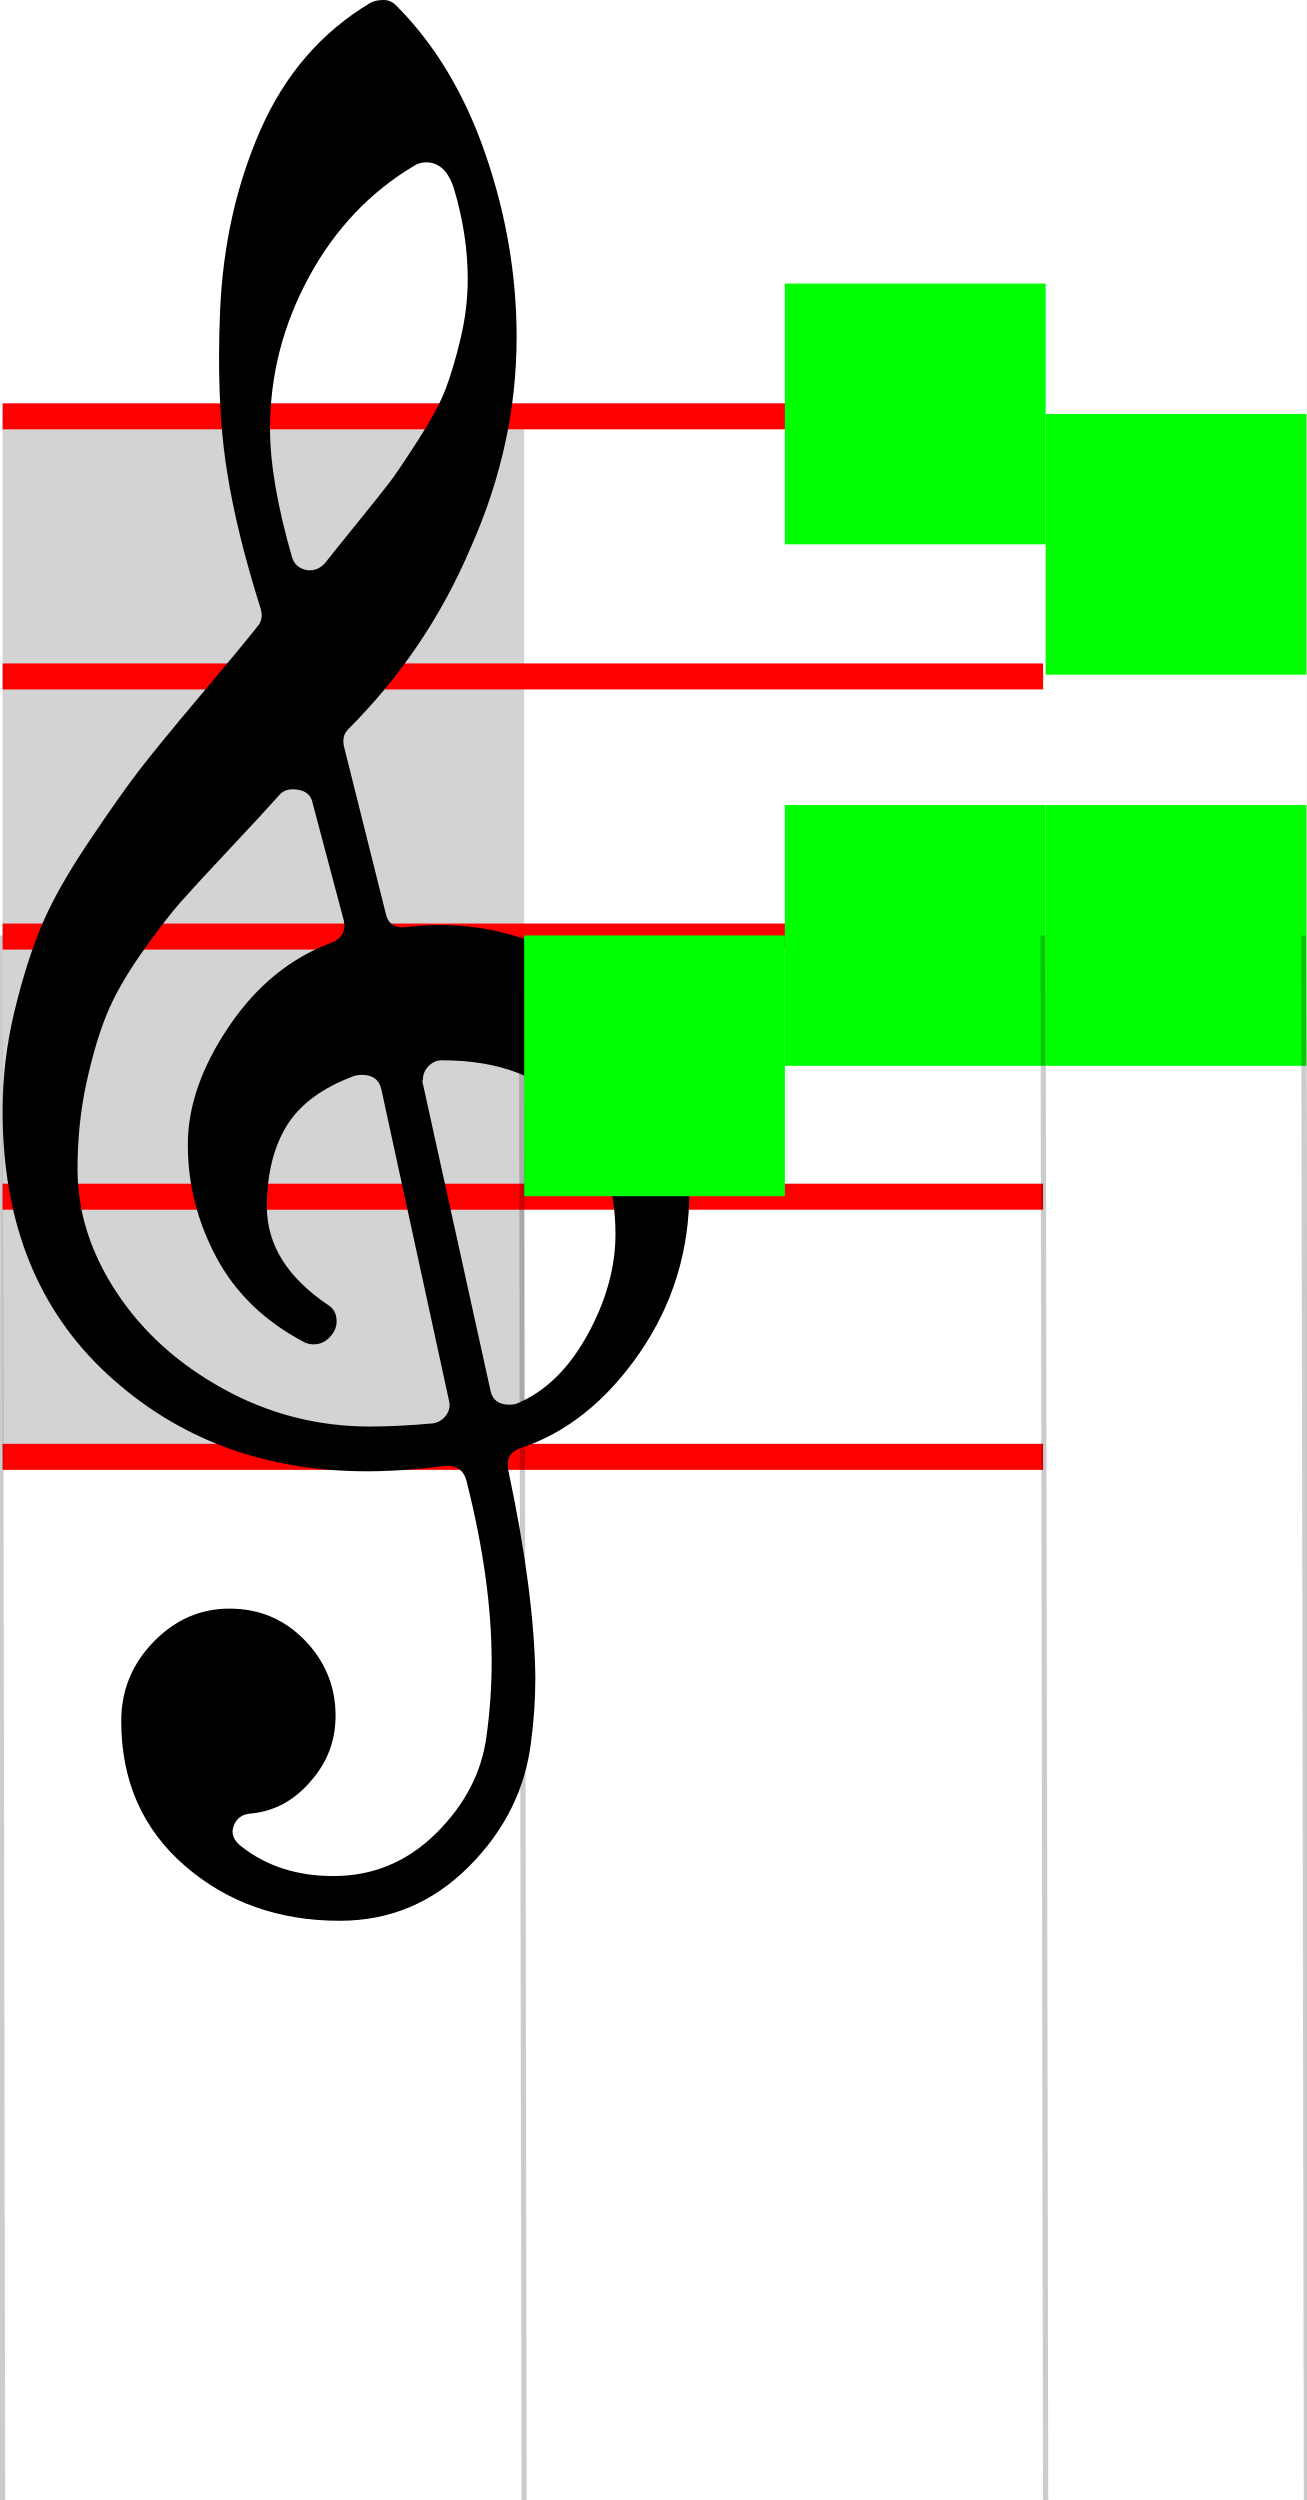
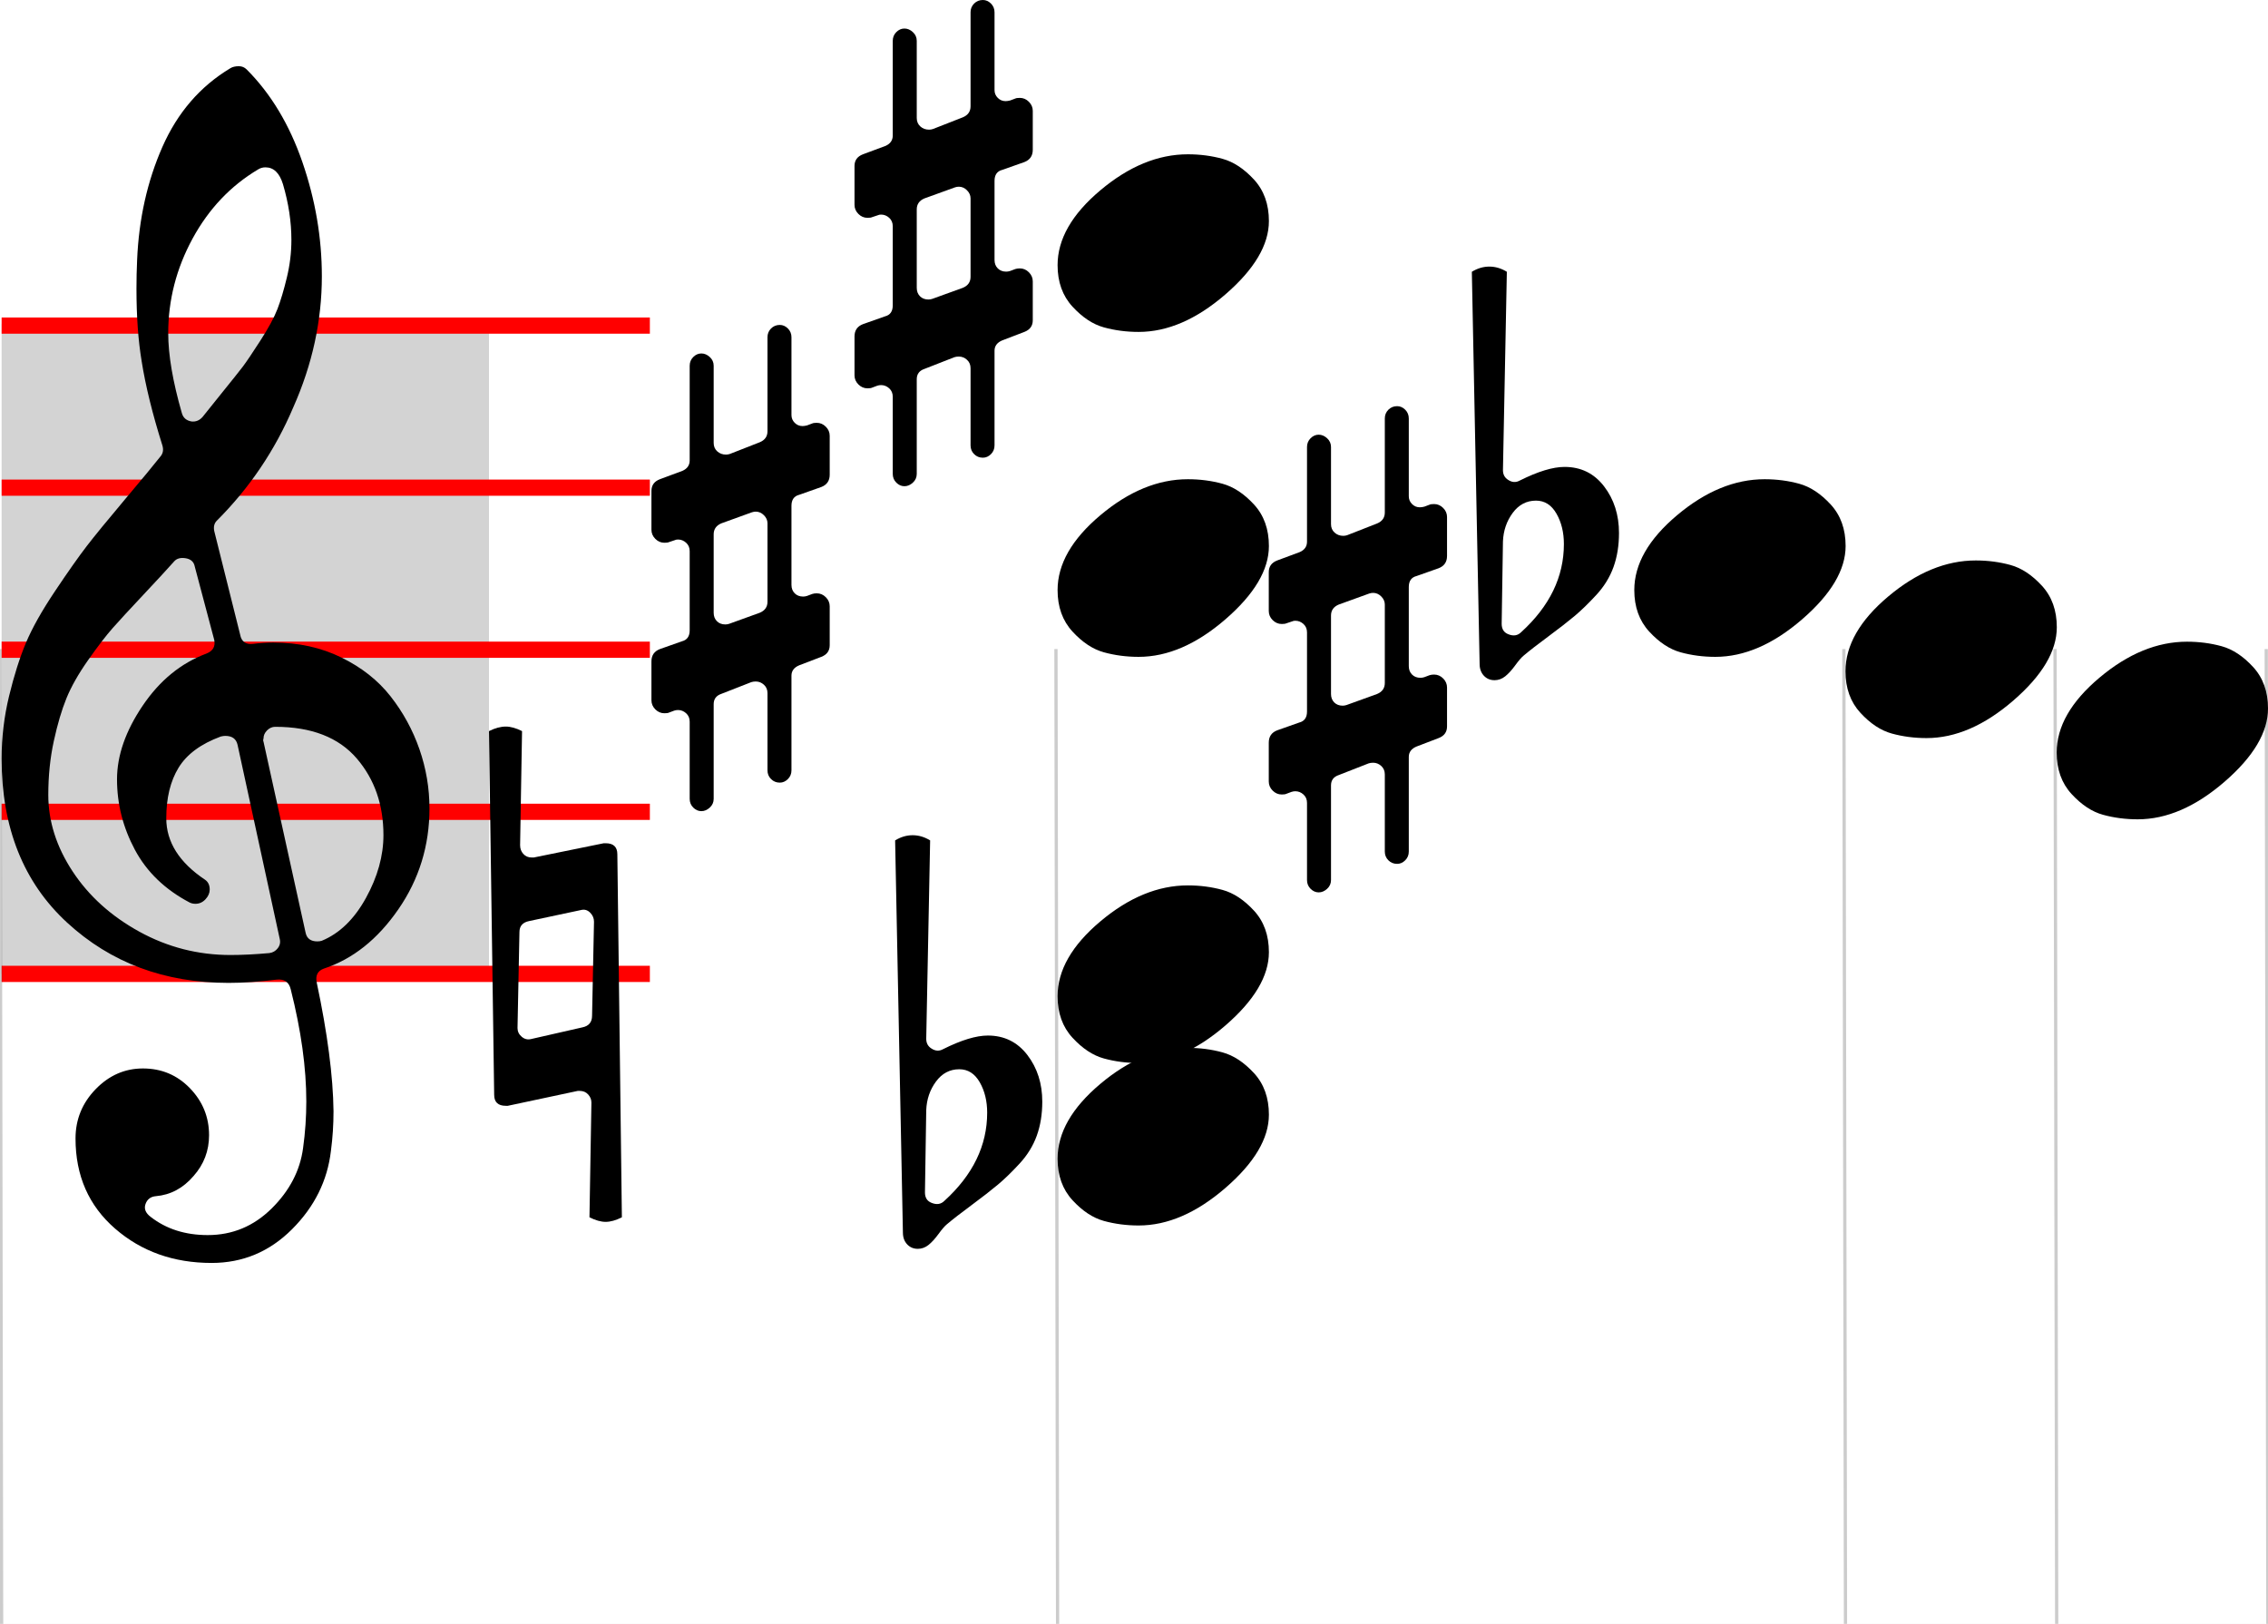
- <svg xmlns="http://www.w3.org/2000/svg" width="50.1" height="95.874" viewBox="0 0 50.1 95.874">
-   <rect x="0" y="0" width="50.1" height="95.874" fill="white" />
-   <rect x="0.1" y="15.874" width="20" height="40" fill="lightgray" />
-   <path d="M 0.1 56.368 L 0.1 55.37 L 40.003 55.37 L 40.003 56.368 L 0.1 56.368 Z M 0.1 46.392 L 0.1 45.394 L 40.003 45.394 L 40.003 46.392 L 0.1 46.392 Z M 0.1 36.416 L 0.1 35.418 L 40.003 35.418 L 40.003 36.416 L 0.1 36.416 Z M 0.1 26.44 L 0.1 25.443 L 40.003 25.443 L 40.003 26.44 L 0.1 26.44 Z M 0.1 16.464 L 0.1 15.467 L 40.003 15.467 L 40.003 16.464 L 0.1 16.464 Z " fill="red" />
-   <path d="M 9.996 23.343 Q 9.078 20.43 8.719 18.156 Q 8.4 16.241 8.4 13.687 Q 8.4 12.809 8.44 11.931 Q 8.599 8.14 9.996 4.968 Q 11.393 1.796 14.186 0.12 Q 14.385 0 14.705 0 Q 14.984 0 15.183 0.2 Q 17.418 2.434 18.615 5.906 Q 19.812 9.377 19.812 12.929 Q 19.812 17.039 18.056 20.989 Q 16.381 24.94 13.348 27.972 Q 13.108 28.212 13.188 28.611 L 14.784 34.995 Q 14.904 35.634 15.582 35.554 Q 16.221 35.474 16.819 35.474 Q 19.134 35.474 21.009 36.392 Q 22.885 37.31 24.042 38.786 Q 25.199 40.262 25.818 42.038 Q 26.436 43.814 26.436 45.689 Q 26.436 49.121 24.521 51.894 Q 22.605 54.667 19.932 55.545 Q 19.373 55.745 19.493 56.383 Q 20.491 61.092 20.53 64.324 Q 20.53 65.561 20.371 66.758 Q 20.052 69.511 17.977 71.586 Q 15.902 73.661 13.029 73.661 Q 9.517 73.661 7.083 71.547 Q 4.649 69.432 4.649 66 Q 4.649 64.244 5.886 62.967 Q 7.123 61.69 8.799 61.69 Q 10.515 61.69 11.692 62.907 Q 12.869 64.125 12.869 65.8 Q 12.869 67.237 11.911 68.314 Q 10.954 69.432 9.597 69.551 Q 9.118 69.591 8.959 70.03 Q 8.799 70.469 9.278 70.828 Q 10.714 71.946 12.789 71.946 Q 15.064 71.946 16.72 70.31 Q 18.376 68.674 18.655 66.599 Q 18.855 65.162 18.855 63.726 Q 18.855 60.613 17.897 56.822 Q 17.737 56.144 17.019 56.224 Q 15.423 56.423 14.066 56.423 Q 8.16 56.423 4.13 52.712 Q 0.1 49.001 0.1 42.617 Q 0.1 40.661 0.559 38.766 Q 1.018 36.871 1.596 35.494 Q 2.175 34.117 3.392 32.302 Q 4.609 30.486 5.347 29.528 Q 6.085 28.571 7.682 26.675 Q 9.278 24.78 9.876 24.022 Q 10.116 23.742 9.996 23.343 Z M 16.221 41.579 L 18.815 53.351 Q 18.934 53.869 19.533 53.869 Q 19.693 53.869 19.812 53.83 Q 21.448 53.151 22.526 51.196 Q 23.603 49.241 23.603 47.325 Q 23.603 44.532 21.967 42.617 Q 20.291 40.661 16.939 40.661 Q 16.66 40.661 16.44 40.881 Q 16.221 41.1 16.221 41.38 Q 16.181 41.499 16.221 41.579 Z M 10.714 30.486 Q 10.076 31.204 8.819 32.541 Q 7.562 33.878 6.943 34.576 Q 6.325 35.274 5.427 36.551 Q 4.529 37.828 4.09 38.906 Q 3.651 39.983 3.312 41.539 Q 2.973 43.096 2.973 44.851 Q 2.973 47.285 4.469 49.56 Q 5.966 51.834 8.579 53.271 Q 11.193 54.707 14.186 54.707 Q 15.263 54.707 16.58 54.588 Q 16.899 54.548 17.099 54.288 Q 17.298 54.029 17.218 53.71 L 14.625 41.779 Q 14.505 41.22 13.867 41.22 Q 13.747 41.22 13.587 41.26 Q 11.752 41.938 10.994 43.175 Q 10.235 44.412 10.235 46.288 Q 10.235 48.482 12.63 50.079 Q 12.909 50.278 12.909 50.677 Q 12.909 50.996 12.65 51.276 Q 12.39 51.555 12.031 51.555 Q 11.832 51.555 11.672 51.475 Q 9.397 50.278 8.3 48.223 Q 7.203 46.168 7.203 43.894 Q 7.203 41.699 8.779 39.365 Q 10.355 37.03 12.709 36.152 Q 13.308 35.913 13.188 35.314 L 11.991 30.805 Q 11.911 30.366 11.433 30.287 Q 10.954 30.207 10.714 30.486 Z M 17.418 7.262 Q 17.099 6.225 16.341 6.225 Q 16.101 6.225 15.902 6.345 Q 13.348 7.861 11.852 10.614 Q 10.355 13.368 10.355 16.44 Q 10.355 18.435 11.193 21.348 Q 11.313 21.787 11.792 21.867 Q 12.191 21.907 12.47 21.588 Q 12.59 21.428 13.607 20.171 Q 14.625 18.914 14.944 18.495 Q 15.263 18.076 16.021 16.899 Q 16.78 15.722 17.079 14.944 Q 17.378 14.166 17.657 13.008 Q 17.937 11.851 17.937 10.694 Q 17.937 9.018 17.418 7.262 Z " fill="black" />
-   <rect x="30.1" y="30.874" width="10" height="10" fill="lime" />
-   <rect x="20.1" y="35.874" width="10" height="10" fill="lime" />
-   <rect x="30.1" y="10.874" width="10" height="10" fill="lime" />
-   <rect x="40.1" y="15.874" width="10" height="10" fill="lime" />
-   <rect x="40.1" y="30.874" width="10" height="10" fill="lime" />
-   <line x1="0" y1="35.874" x2="0.1" y2="95.874" stroke="rgba(0,0,0,0.2)" stroke-width="0.2" />
-   <line x1="20" y1="35.874" x2="20.1" y2="95.874" stroke="rgba(0,0,0,0.2)" stroke-width="0.2" />
-   <line x1="40" y1="35.874" x2="40.1" y2="95.874" stroke="rgba(0,0,0,0.2)" stroke-width="0.2" />
-   <line x1="50" y1="35.874" x2="50.1" y2="95.874" stroke="rgba(0,0,0,0.2)" stroke-width="0.2" />
+ <svg xmlns="http://www.w3.org/2000/svg" width="139.608" height="99.949" viewBox="0 0 139.608 99.949">
+   <rect x="0" y="0" width="139.608" height="99.949" fill="white" />
+   <rect x="0.1" y="19.949" width="30" height="40" fill="lightgray" />
+   <path d="M 0.1 60.443 L 0.1 59.445 L 40.003 59.445 L 40.003 60.443 L 0.1 60.443 Z M 0.1 50.467 L 0.1 49.469 L 40.003 49.469 L 40.003 50.467 L 0.1 50.467 Z M 0.1 40.491 L 0.1 39.493 L 40.003 39.493 L 40.003 40.491 L 0.1 40.491 Z M 0.1 30.515 L 0.1 29.518 L 40.003 29.518 L 40.003 30.515 L 0.1 30.515 Z M 0.1 20.539 L 0.1 19.542 L 40.003 19.542 L 40.003 20.539 L 0.1 20.539 Z " fill="red" />
+   <path d="M 9.996 27.418 Q 9.078 24.505 8.719 22.231 Q 8.4 20.316 8.4 17.762 Q 8.4 16.884 8.44 16.006 Q 8.599 12.215 9.996 9.043 Q 11.393 5.871 14.186 4.195 Q 14.385 4.075 14.705 4.075 Q 14.984 4.075 15.183 4.274 Q 17.418 6.509 18.615 9.981 Q 19.812 13.452 19.812 17.004 Q 19.812 21.114 18.056 25.064 Q 16.381 29.015 13.348 32.047 Q 13.108 32.287 13.188 32.686 L 14.784 39.07 Q 14.904 39.709 15.582 39.629 Q 16.221 39.549 16.819 39.549 Q 19.134 39.549 21.009 40.467 Q 22.885 41.385 24.042 42.861 Q 25.199 44.337 25.818 46.113 Q 26.436 47.889 26.436 49.764 Q 26.436 53.196 24.521 55.969 Q 22.605 58.742 19.932 59.62 Q 19.373 59.82 19.493 60.458 Q 20.491 65.167 20.53 68.399 Q 20.53 69.636 20.371 70.833 Q 20.052 73.586 17.977 75.661 Q 15.902 77.736 13.029 77.736 Q 9.517 77.736 7.083 75.622 Q 4.649 73.507 4.649 70.075 Q 4.649 68.319 5.886 67.042 Q 7.123 65.765 8.799 65.765 Q 10.515 65.765 11.692 66.982 Q 12.869 68.2 12.869 69.875 Q 12.869 71.312 11.911 72.389 Q 10.954 73.507 9.597 73.626 Q 9.118 73.666 8.959 74.105 Q 8.799 74.544 9.278 74.903 Q 10.714 76.021 12.789 76.021 Q 15.064 76.021 16.72 74.385 Q 18.376 72.748 18.655 70.674 Q 18.855 69.237 18.855 67.8 Q 18.855 64.688 17.897 60.897 Q 17.737 60.219 17.019 60.299 Q 15.423 60.498 14.066 60.498 Q 8.16 60.498 4.13 56.787 Q 0.1 53.076 0.1 46.692 Q 0.1 44.736 0.559 42.841 Q 1.018 40.946 1.596 39.569 Q 2.175 38.192 3.392 36.377 Q 4.609 34.561 5.347 33.603 Q 6.085 32.646 7.682 30.75 Q 9.278 28.855 9.876 28.097 Q 10.116 27.817 9.996 27.418 Z M 16.221 45.654 L 18.815 57.426 Q 18.934 57.944 19.533 57.944 Q 19.693 57.944 19.812 57.904 Q 21.448 57.226 22.526 55.271 Q 23.603 53.316 23.603 51.4 Q 23.603 48.607 21.967 46.692 Q 20.291 44.736 16.939 44.736 Q 16.66 44.736 16.44 44.956 Q 16.221 45.175 16.221 45.455 Q 16.181 45.574 16.221 45.654 Z M 10.714 34.561 Q 10.076 35.279 8.819 36.616 Q 7.562 37.953 6.943 38.651 Q 6.325 39.349 5.427 40.626 Q 4.529 41.903 4.09 42.981 Q 3.651 44.058 3.312 45.614 Q 2.973 47.17 2.973 48.926 Q 2.973 51.36 4.469 53.635 Q 5.966 55.909 8.579 57.346 Q 11.193 58.782 14.186 58.782 Q 15.263 58.782 16.58 58.663 Q 16.899 58.623 17.099 58.363 Q 17.298 58.104 17.218 57.785 L 14.625 45.854 Q 14.505 45.295 13.867 45.295 Q 13.747 45.295 13.587 45.335 Q 11.752 46.013 10.994 47.25 Q 10.235 48.487 10.235 50.363 Q 10.235 52.557 12.63 54.154 Q 12.909 54.353 12.909 54.752 Q 12.909 55.071 12.65 55.351 Q 12.39 55.63 12.031 55.63 Q 11.832 55.63 11.672 55.55 Q 9.397 54.353 8.3 52.298 Q 7.203 50.243 7.203 47.969 Q 7.203 45.774 8.779 43.44 Q 10.355 41.105 12.709 40.227 Q 13.308 39.988 13.188 39.389 L 11.991 34.88 Q 11.911 34.441 11.433 34.362 Q 10.954 34.282 10.714 34.561 Z M 17.418 11.337 Q 17.099 10.3 16.341 10.3 Q 16.101 10.3 15.902 10.42 Q 13.348 11.936 11.852 14.689 Q 10.355 17.443 10.355 20.515 Q 10.355 22.51 11.193 25.423 Q 11.313 25.862 11.792 25.942 Q 12.191 25.982 12.47 25.663 Q 12.59 25.503 13.607 24.246 Q 14.625 22.989 14.944 22.57 Q 15.263 22.151 16.021 20.974 Q 16.78 19.797 17.079 19.019 Q 17.378 18.241 17.657 17.083 Q 17.937 15.926 17.937 14.769 Q 17.937 13.093 17.418 11.337 Z " fill="black" />
+   <path d="M 65.1 16.32 Q 65.1 13.926 67.734 11.712 Q 70.367 9.497 73.121 9.497 Q 74.238 9.497 75.255 9.776 Q 76.273 10.056 77.191 11.053 Q 78.108 12.051 78.108 13.607 Q 78.108 15.802 75.435 18.116 Q 72.761 20.43 70.088 20.43 Q 68.971 20.43 67.953 20.151 Q 66.936 19.872 66.018 18.874 Q 65.1 17.877 65.1 16.32 Z " fill="black" />
+   <path d="M 65.1 36.32 Q 65.1 33.926 67.734 31.712 Q 70.367 29.497 73.121 29.497 Q 74.238 29.497 75.255 29.776 Q 76.273 30.056 77.191 31.053 Q 78.108 32.051 78.108 33.607 Q 78.108 35.802 75.435 38.116 Q 72.761 40.43 70.088 40.43 Q 68.971 40.43 67.953 40.151 Q 66.936 39.872 66.018 38.874 Q 65.1 37.877 65.1 36.32 Z " fill="black" />
+   <path d="M 65.1 61.32 Q 65.1 58.926 67.734 56.712 Q 70.367 54.497 73.121 54.497 Q 74.238 54.497 75.255 54.776 Q 76.273 55.056 77.191 56.053 Q 78.108 57.051 78.108 58.607 Q 78.108 60.802 75.435 63.116 Q 72.761 65.43 70.088 65.43 Q 68.971 65.43 67.953 65.151 Q 66.936 64.872 66.018 63.874 Q 65.1 62.877 65.1 61.32 Z " fill="black" />
+   <path d="M 65.1 71.32 Q 65.1 68.926 67.734 66.712 Q 70.367 64.497 73.121 64.497 Q 74.238 64.497 75.255 64.776 Q 76.273 65.056 77.191 66.053 Q 78.108 67.051 78.108 68.607 Q 78.108 70.802 75.435 73.116 Q 72.761 75.43 70.088 75.43 Q 68.971 75.43 67.953 75.151 Q 66.936 74.872 66.018 73.874 Q 65.1 72.877 65.1 71.32 Z " fill="black" />
+   <path d="M 61.219 11.133 L 61.219 16.001 Q 61.219 16.32 61.419 16.52 Q 61.618 16.719 61.937 16.719 Q 62.057 16.719 62.177 16.68 L 62.496 16.56 Q 62.616 16.52 62.775 16.52 Q 63.095 16.52 63.334 16.759 Q 63.573 16.999 63.573 17.318 L 63.573 19.712 Q 63.573 20.231 63.055 20.43 L 61.698 20.949 Q 61.219 21.149 61.219 21.588 L 61.219 27.414 Q 61.219 27.733 61 27.952 Q 60.78 28.172 60.501 28.172 Q 60.182 28.172 59.962 27.952 Q 59.743 27.733 59.743 27.414 L 59.743 22.665 Q 59.743 22.346 59.523 22.146 Q 59.304 21.947 59.024 21.947 Q 58.865 21.947 58.745 21.987 L 56.91 22.705 Q 56.431 22.865 56.431 23.343 L 56.431 29.169 Q 56.431 29.489 56.191 29.708 Q 55.952 29.927 55.673 29.927 Q 55.393 29.927 55.174 29.708 Q 54.954 29.489 54.954 29.169 L 54.954 24.421 Q 54.954 24.102 54.735 23.902 Q 54.515 23.703 54.236 23.703 Q 54.116 23.703 53.997 23.742 L 53.677 23.862 Q 53.598 23.902 53.398 23.902 Q 53.079 23.902 52.839 23.663 Q 52.6 23.423 52.6 23.104 L 52.6 20.71 Q 52.6 20.151 53.119 19.952 L 54.475 19.473 Q 54.954 19.353 54.954 18.794 L 54.954 13.926 Q 54.954 13.607 54.735 13.407 Q 54.515 13.208 54.236 13.208 Q 54.116 13.208 54.037 13.248 L 53.677 13.368 Q 53.598 13.407 53.398 13.407 Q 53.079 13.407 52.839 13.168 Q 52.6 12.929 52.6 12.609 L 52.6 10.215 Q 52.6 9.696 53.119 9.497 L 54.515 8.978 Q 54.954 8.779 54.954 8.34 L 54.954 2.514 Q 54.954 2.195 55.174 1.975 Q 55.393 1.756 55.673 1.756 Q 55.952 1.756 56.191 1.975 Q 56.431 2.195 56.431 2.514 L 56.431 7.262 Q 56.431 7.582 56.65 7.781 Q 56.87 7.981 57.189 7.981 Q 57.309 7.981 57.428 7.941 L 59.264 7.222 Q 59.743 7.023 59.743 6.544 L 59.743 0.758 Q 59.743 0.439 59.962 0.219 Q 60.182 0 60.501 0 Q 60.78 0 61 0.219 Q 61.219 0.439 61.219 0.758 L 61.219 5.547 Q 61.219 5.826 61.419 6.025 Q 61.618 6.225 61.897 6.225 Q 62.017 6.225 62.177 6.185 L 62.496 6.065 Q 62.576 6.025 62.775 6.025 Q 63.095 6.025 63.334 6.265 Q 63.573 6.504 63.573 6.823 L 63.573 9.218 Q 63.573 9.776 63.055 9.976 L 61.698 10.455 Q 61.219 10.574 61.219 11.133 Z M 59.743 17.039 L 59.743 12.21 Q 59.743 11.931 59.523 11.712 Q 59.304 11.492 59.024 11.492 Q 58.905 11.492 58.785 11.532 L 56.91 12.21 Q 56.431 12.41 56.431 12.889 L 56.431 17.717 Q 56.431 18.036 56.63 18.236 Q 56.83 18.435 57.149 18.435 Q 57.269 18.435 57.388 18.395 L 59.264 17.717 Q 59.743 17.518 59.743 17.039 Z " fill="black" />
+   <path d="M 56.936 73.395 Q 56.936 73.874 57.335 74.034 Q 57.813 74.233 58.133 73.914 Q 60.766 71.52 60.766 68.487 Q 60.766 67.41 60.307 66.612 Q 59.848 65.814 59.05 65.814 Q 58.173 65.814 57.614 66.572 Q 57.055 67.33 57.015 68.328 L 56.936 73.395 Z M 58.053 64.577 Q 59.729 63.739 60.806 63.739 Q 62.322 63.739 63.24 64.936 Q 64.158 66.133 64.158 67.809 Q 64.158 68.966 63.819 69.904 Q 63.48 70.842 62.761 71.62 Q 62.043 72.398 61.425 72.917 Q 60.806 73.435 59.809 74.174 Q 58.811 74.912 58.292 75.351 Q 58.093 75.51 57.774 75.949 Q 57.454 76.388 57.155 76.628 Q 56.856 76.867 56.497 76.867 Q 56.098 76.867 55.838 76.588 Q 55.579 76.308 55.579 75.869 L 55.1 51.728 Q 55.619 51.409 56.177 51.409 Q 56.736 51.409 57.255 51.728 L 57.015 63.938 Q 57.015 64.337 57.335 64.537 Q 57.694 64.776 58.053 64.577 Z " fill="black" />
+   <path d="M 48.719 31.133 L 48.719 36.001 Q 48.719 36.32 48.919 36.52 Q 49.118 36.719 49.437 36.719 Q 49.557 36.719 49.677 36.68 L 49.996 36.56 Q 50.116 36.52 50.275 36.52 Q 50.595 36.52 50.834 36.759 Q 51.073 36.999 51.073 37.318 L 51.073 39.712 Q 51.073 40.231 50.555 40.43 L 49.198 40.949 Q 48.719 41.149 48.719 41.588 L 48.719 47.414 Q 48.719 47.733 48.5 47.952 Q 48.28 48.172 48.001 48.172 Q 47.682 48.172 47.462 47.952 Q 47.243 47.733 47.243 47.414 L 47.243 42.665 Q 47.243 42.346 47.023 42.146 Q 46.804 41.947 46.524 41.947 Q 46.365 41.947 46.245 41.987 L 44.41 42.705 Q 43.931 42.865 43.931 43.343 L 43.931 49.169 Q 43.931 49.489 43.691 49.708 Q 43.452 49.927 43.173 49.927 Q 42.893 49.927 42.674 49.708 Q 42.454 49.489 42.454 49.169 L 42.454 44.421 Q 42.454 44.102 42.235 43.902 Q 42.015 43.703 41.736 43.703 Q 41.616 43.703 41.497 43.742 L 41.177 43.862 Q 41.098 43.902 40.898 43.902 Q 40.579 43.902 40.339 43.663 Q 40.1 43.423 40.1 43.104 L 40.1 40.71 Q 40.1 40.151 40.619 39.952 L 41.975 39.473 Q 42.454 39.353 42.454 38.794 L 42.454 33.926 Q 42.454 33.607 42.235 33.407 Q 42.015 33.208 41.736 33.208 Q 41.616 33.208 41.537 33.248 L 41.177 33.368 Q 41.098 33.407 40.898 33.407 Q 40.579 33.407 40.339 33.168 Q 40.1 32.929 40.1 32.609 L 40.1 30.215 Q 40.1 29.696 40.619 29.497 L 42.015 28.978 Q 42.454 28.779 42.454 28.34 L 42.454 22.514 Q 42.454 22.195 42.674 21.975 Q 42.893 21.756 43.173 21.756 Q 43.452 21.756 43.691 21.975 Q 43.931 22.195 43.931 22.514 L 43.931 27.262 Q 43.931 27.582 44.15 27.781 Q 44.37 27.981 44.689 27.981 Q 44.809 27.981 44.928 27.941 L 46.764 27.222 Q 47.243 27.023 47.243 26.544 L 47.243 20.758 Q 47.243 20.439 47.462 20.219 Q 47.682 20 48.001 20 Q 48.28 20 48.5 20.219 Q 48.719 20.439 48.719 20.758 L 48.719 25.547 Q 48.719 25.826 48.919 26.025 Q 49.118 26.225 49.397 26.225 Q 49.517 26.225 49.677 26.185 L 49.996 26.065 Q 50.076 26.025 50.275 26.025 Q 50.595 26.025 50.834 26.265 Q 51.073 26.504 51.073 26.823 L 51.073 29.218 Q 51.073 29.776 50.555 29.976 L 49.198 30.455 Q 48.719 30.574 48.719 31.133 Z M 47.243 37.039 L 47.243 32.21 Q 47.243 31.931 47.023 31.712 Q 46.804 31.492 46.524 31.492 Q 46.405 31.492 46.285 31.532 L 44.41 32.21 Q 43.931 32.41 43.931 32.889 L 43.931 37.717 Q 43.931 38.036 44.13 38.236 Q 44.33 38.435 44.649 38.435 Q 44.769 38.435 44.888 38.395 L 46.764 37.717 Q 47.243 37.518 47.243 37.039 Z " fill="black" />
+   <path d="M 32.853 52.781 L 37.163 51.903 L 37.283 51.903 Q 38.001 51.903 38.001 52.582 L 38.28 74.927 Q 37.722 75.207 37.283 75.207 Q 36.844 75.207 36.285 74.927 L 36.405 67.865 Q 36.405 67.585 36.205 67.366 Q 36.006 67.146 35.686 67.146 Q 35.607 67.146 35.567 67.146 L 31.257 68.064 L 31.137 68.064 Q 30.419 68.064 30.419 67.386 L 30.1 45 Q 30.659 44.721 31.137 44.721 Q 31.576 44.721 32.135 45 L 32.015 52.023 Q 32.015 52.342 32.215 52.562 Q 32.414 52.781 32.734 52.781 Q 32.774 52.781 32.853 52.781 Z M 32.694 63.954 L 35.846 63.236 Q 36.445 63.116 36.445 62.518 L 36.564 56.732 Q 36.564 56.412 36.325 56.173 Q 36.085 55.933 35.766 56.013 L 32.574 56.692 Q 31.975 56.811 31.975 57.37 L 31.856 63.276 Q 31.856 63.595 32.115 63.814 Q 32.374 64.034 32.694 63.954 Z " fill="black" />
+   <path d="M 100.6 36.32 Q 100.6 33.926 103.234 31.712 Q 105.867 29.497 108.621 29.497 Q 109.738 29.497 110.755 29.776 Q 111.773 30.056 112.691 31.053 Q 113.608 32.051 113.608 33.607 Q 113.608 35.802 110.935 38.116 Q 108.261 40.43 105.588 40.43 Q 104.471 40.43 103.453 40.151 Q 102.436 39.872 101.518 38.874 Q 100.6 37.877 100.6 36.32 Z " fill="black" />
+   <path d="M 113.6 41.32 Q 113.6 38.926 116.234 36.712 Q 118.867 34.497 121.621 34.497 Q 122.738 34.497 123.755 34.776 Q 124.773 35.056 125.691 36.053 Q 126.608 37.051 126.608 38.607 Q 126.608 40.802 123.935 43.116 Q 121.261 45.43 118.588 45.43 Q 117.471 45.43 116.453 45.151 Q 115.436 44.872 114.518 43.874 Q 113.6 42.877 113.6 41.32 Z " fill="black" />
+   <path d="M 92.436 38.395 Q 92.436 38.874 92.835 39.034 Q 93.313 39.233 93.633 38.914 Q 96.266 36.52 96.266 33.487 Q 96.266 32.41 95.807 31.612 Q 95.348 30.814 94.55 30.814 Q 93.673 30.814 93.114 31.572 Q 92.555 32.33 92.515 33.328 L 92.436 38.395 Z M 93.553 29.577 Q 95.229 28.739 96.306 28.739 Q 97.822 28.739 98.74 29.936 Q 99.658 31.133 99.658 32.809 Q 99.658 33.966 99.319 34.904 Q 98.98 35.842 98.261 36.62 Q 97.543 37.398 96.925 37.917 Q 96.306 38.435 95.309 39.174 Q 94.311 39.912 93.792 40.351 Q 93.593 40.51 93.274 40.949 Q 92.954 41.388 92.655 41.628 Q 92.356 41.867 91.997 41.867 Q 91.598 41.867 91.338 41.588 Q 91.079 41.308 91.079 40.869 L 90.6 16.728 Q 91.119 16.409 91.677 16.409 Q 92.236 16.409 92.755 16.728 L 92.515 28.938 Q 92.515 29.337 92.835 29.537 Q 93.194 29.776 93.553 29.577 Z " fill="black" />
+   <path d="M 86.719 36.133 L 86.719 41.001 Q 86.719 41.32 86.919 41.52 Q 87.118 41.719 87.437 41.719 Q 87.557 41.719 87.677 41.68 L 87.996 41.56 Q 88.116 41.52 88.275 41.52 Q 88.595 41.52 88.834 41.759 Q 89.073 41.999 89.073 42.318 L 89.073 44.712 Q 89.073 45.231 88.555 45.43 L 87.198 45.949 Q 86.719 46.149 86.719 46.588 L 86.719 52.414 Q 86.719 52.733 86.5 52.952 Q 86.28 53.172 86.001 53.172 Q 85.682 53.172 85.462 52.952 Q 85.243 52.733 85.243 52.414 L 85.243 47.665 Q 85.243 47.346 85.023 47.146 Q 84.804 46.947 84.524 46.947 Q 84.365 46.947 84.245 46.987 L 82.41 47.705 Q 81.931 47.865 81.931 48.343 L 81.931 54.169 Q 81.931 54.489 81.691 54.708 Q 81.452 54.927 81.173 54.927 Q 80.893 54.927 80.674 54.708 Q 80.454 54.489 80.454 54.169 L 80.454 49.421 Q 80.454 49.102 80.235 48.902 Q 80.015 48.703 79.736 48.703 Q 79.616 48.703 79.497 48.742 L 79.177 48.862 Q 79.098 48.902 78.898 48.902 Q 78.579 48.902 78.339 48.663 Q 78.1 48.423 78.1 48.104 L 78.1 45.71 Q 78.1 45.151 78.619 44.952 L 79.975 44.473 Q 80.454 44.353 80.454 43.794 L 80.454 38.926 Q 80.454 38.607 80.235 38.407 Q 80.015 38.208 79.736 38.208 Q 79.616 38.208 79.537 38.248 L 79.177 38.368 Q 79.098 38.407 78.898 38.407 Q 78.579 38.407 78.339 38.168 Q 78.1 37.929 78.1 37.609 L 78.1 35.215 Q 78.1 34.696 78.619 34.497 L 80.015 33.978 Q 80.454 33.779 80.454 33.34 L 80.454 27.514 Q 80.454 27.195 80.674 26.975 Q 80.893 26.756 81.173 26.756 Q 81.452 26.756 81.691 26.975 Q 81.931 27.195 81.931 27.514 L 81.931 32.262 Q 81.931 32.582 82.15 32.781 Q 82.37 32.981 82.689 32.981 Q 82.809 32.981 82.928 32.941 L 84.764 32.222 Q 85.243 32.023 85.243 31.544 L 85.243 25.758 Q 85.243 25.439 85.462 25.219 Q 85.682 25 86.001 25 Q 86.28 25 86.5 25.219 Q 86.719 25.439 86.719 25.758 L 86.719 30.547 Q 86.719 30.826 86.919 31.025 Q 87.118 31.225 87.397 31.225 Q 87.517 31.225 87.677 31.185 L 87.996 31.065 Q 88.076 31.025 88.275 31.025 Q 88.595 31.025 88.834 31.265 Q 89.073 31.504 89.073 31.823 L 89.073 34.218 Q 89.073 34.776 88.555 34.976 L 87.198 35.455 Q 86.719 35.574 86.719 36.133 Z M 85.243 42.039 L 85.243 37.21 Q 85.243 36.931 85.023 36.712 Q 84.804 36.492 84.524 36.492 Q 84.405 36.492 84.285 36.532 L 82.41 37.21 Q 81.931 37.41 81.931 37.889 L 81.931 42.717 Q 81.931 43.036 82.13 43.236 Q 82.33 43.435 82.649 43.435 Q 82.769 43.435 82.888 43.395 L 84.764 42.717 Q 85.243 42.518 85.243 42.039 Z " fill="black" />
+   <path d="M 126.6 46.32 Q 126.6 43.926 129.234 41.712 Q 131.867 39.497 134.621 39.497 Q 135.738 39.497 136.755 39.776 Q 137.773 40.056 138.691 41.053 Q 139.608 42.051 139.608 43.607 Q 139.608 45.802 136.935 48.116 Q 134.261 50.43 131.588 50.43 Q 130.471 50.43 129.453 50.151 Q 128.436 49.872 127.518 48.874 Q 126.6 47.877 126.6 46.32 Z " fill="black" />
+   <line x1="0" y1="39.949" x2="0.1" y2="99.949" stroke="rgba(0,0,0,0.2)" stroke-width="0.2" />
+   <line x1="65" y1="39.949" x2="65.1" y2="99.949" stroke="rgba(0,0,0,0.2)" stroke-width="0.2" />
+   <line x1="113.5" y1="39.949" x2="113.6" y2="99.949" stroke="rgba(0,0,0,0.2)" stroke-width="0.2" />
+   <line x1="126.5" y1="39.949" x2="126.6" y2="99.949" stroke="rgba(0,0,0,0.2)" stroke-width="0.2" />
+   <line x1="139.5" y1="39.949" x2="139.6" y2="99.949" stroke="rgba(0,0,0,0.2)" stroke-width="0.2" />
</svg>
